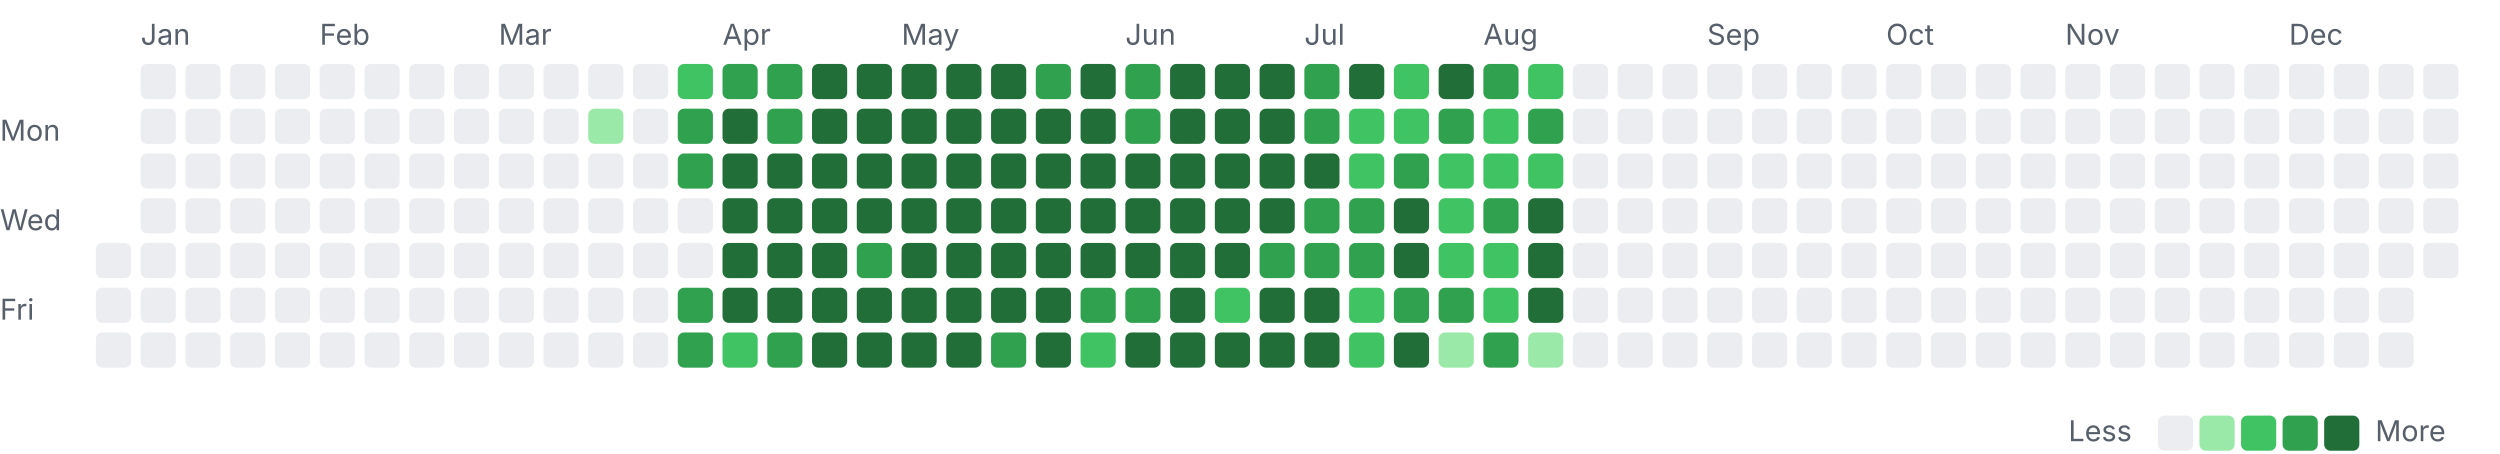
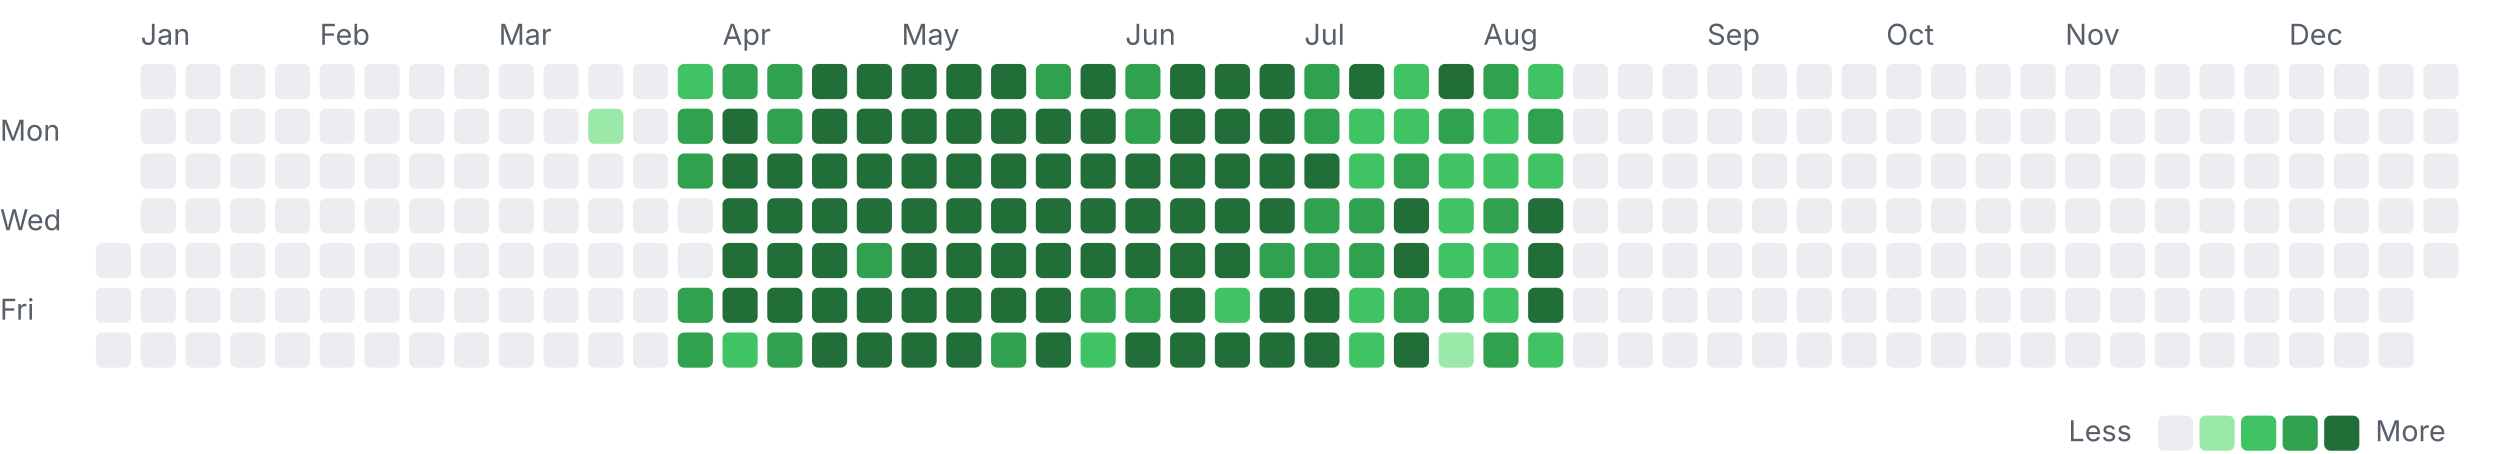
<svg xmlns="http://www.w3.org/2000/svg" width="782" height="142" viewBox="0 0 782 142">
  <style>.l0{fill:#ebedf0}.l1{fill:#9be9a8}.l2{fill:#40c463}.l3{fill:#30a14e}.l4{fill:#216e39} .lbl{fill:#57606a;font:9px -apple-system,Segoe UI,sans-serif}@media(prefers-color-scheme:dark){.l0{fill:#161b22}.l1{fill:#0e4429}.l2{fill:#006d32}.l3{fill:#26a641}.l4{fill:#39d353} .lbl{fill:#8b949e}}</style>
  <text class="lbl" x="44" y="14">Jan</text>
  <text class="lbl" x="100" y="14">Feb</text>
  <text class="lbl" x="156" y="14">Mar</text>
  <text class="lbl" x="226" y="14">Apr</text>
  <text class="lbl" x="282" y="14">May</text>
  <text class="lbl" x="352" y="14">Jun</text>
  <text class="lbl" x="408" y="14">Jul</text>
  <text class="lbl" x="464" y="14">Aug</text>
  <text class="lbl" x="534" y="14">Sep</text>
  <text class="lbl" x="590" y="14">Oct</text>
  <text class="lbl" x="646" y="14">Nov</text>
  <text class="lbl" x="716" y="14">Dec</text>
  <text class="lbl" x="0" y="44">Mon</text>
  <text class="lbl" x="0" y="72">Wed</text>
  <text class="lbl" x="0" y="100">Fri</text>
  <rect class="l0" x="30" y="76" width="11" height="11" rx="2" />
  <rect class="l0" x="30" y="90" width="11" height="11" rx="2" />
  <rect class="l0" x="30" y="104" width="11" height="11" rx="2" />
  <rect class="l0" x="44" y="20" width="11" height="11" rx="2" />
  <rect class="l0" x="44" y="34" width="11" height="11" rx="2" />
  <rect class="l0" x="44" y="48" width="11" height="11" rx="2" />
  <rect class="l0" x="44" y="62" width="11" height="11" rx="2" />
  <rect class="l0" x="44" y="76" width="11" height="11" rx="2" />
  <rect class="l0" x="44" y="90" width="11" height="11" rx="2" />
  <rect class="l0" x="44" y="104" width="11" height="11" rx="2" />
  <rect class="l0" x="58" y="20" width="11" height="11" rx="2" />
  <rect class="l0" x="58" y="34" width="11" height="11" rx="2" />
  <rect class="l0" x="58" y="48" width="11" height="11" rx="2" />
  <rect class="l0" x="58" y="62" width="11" height="11" rx="2" />
  <rect class="l0" x="58" y="76" width="11" height="11" rx="2" />
  <rect class="l0" x="58" y="90" width="11" height="11" rx="2" />
  <rect class="l0" x="58" y="104" width="11" height="11" rx="2" />
  <rect class="l0" x="72" y="20" width="11" height="11" rx="2" />
  <rect class="l0" x="72" y="34" width="11" height="11" rx="2" />
  <rect class="l0" x="72" y="48" width="11" height="11" rx="2" />
  <rect class="l0" x="72" y="62" width="11" height="11" rx="2" />
  <rect class="l0" x="72" y="76" width="11" height="11" rx="2" />
  <rect class="l0" x="72" y="90" width="11" height="11" rx="2" />
  <rect class="l0" x="72" y="104" width="11" height="11" rx="2" />
  <rect class="l0" x="86" y="20" width="11" height="11" rx="2" />
  <rect class="l0" x="86" y="34" width="11" height="11" rx="2" />
  <rect class="l0" x="86" y="48" width="11" height="11" rx="2" />
  <rect class="l0" x="86" y="62" width="11" height="11" rx="2" />
  <rect class="l0" x="86" y="76" width="11" height="11" rx="2" />
  <rect class="l0" x="86" y="90" width="11" height="11" rx="2" />
  <rect class="l0" x="86" y="104" width="11" height="11" rx="2" />
  <rect class="l0" x="100" y="20" width="11" height="11" rx="2" />
  <rect class="l0" x="100" y="34" width="11" height="11" rx="2" />
  <rect class="l0" x="100" y="48" width="11" height="11" rx="2" />
  <rect class="l0" x="100" y="62" width="11" height="11" rx="2" />
  <rect class="l0" x="100" y="76" width="11" height="11" rx="2" />
  <rect class="l0" x="100" y="90" width="11" height="11" rx="2" />
  <rect class="l0" x="100" y="104" width="11" height="11" rx="2" />
  <rect class="l0" x="114" y="20" width="11" height="11" rx="2" />
  <rect class="l0" x="114" y="34" width="11" height="11" rx="2" />
  <rect class="l0" x="114" y="48" width="11" height="11" rx="2" />
  <rect class="l0" x="114" y="62" width="11" height="11" rx="2" />
  <rect class="l0" x="114" y="76" width="11" height="11" rx="2" />
  <rect class="l0" x="114" y="90" width="11" height="11" rx="2" />
  <rect class="l0" x="114" y="104" width="11" height="11" rx="2" />
  <rect class="l0" x="128" y="20" width="11" height="11" rx="2" />
  <rect class="l0" x="128" y="34" width="11" height="11" rx="2" />
  <rect class="l0" x="128" y="48" width="11" height="11" rx="2" />
  <rect class="l0" x="128" y="62" width="11" height="11" rx="2" />
  <rect class="l0" x="128" y="76" width="11" height="11" rx="2" />
  <rect class="l0" x="128" y="90" width="11" height="11" rx="2" />
  <rect class="l0" x="128" y="104" width="11" height="11" rx="2" />
  <rect class="l0" x="142" y="20" width="11" height="11" rx="2" />
  <rect class="l0" x="142" y="34" width="11" height="11" rx="2" />
  <rect class="l0" x="142" y="48" width="11" height="11" rx="2" />
  <rect class="l0" x="142" y="62" width="11" height="11" rx="2" />
  <rect class="l0" x="142" y="76" width="11" height="11" rx="2" />
  <rect class="l0" x="142" y="90" width="11" height="11" rx="2" />
  <rect class="l0" x="142" y="104" width="11" height="11" rx="2" />
  <rect class="l0" x="156" y="20" width="11" height="11" rx="2" />
  <rect class="l0" x="156" y="34" width="11" height="11" rx="2" />
  <rect class="l0" x="156" y="48" width="11" height="11" rx="2" />
  <rect class="l0" x="156" y="62" width="11" height="11" rx="2" />
  <rect class="l0" x="156" y="76" width="11" height="11" rx="2" />
  <rect class="l0" x="156" y="90" width="11" height="11" rx="2" />
  <rect class="l0" x="156" y="104" width="11" height="11" rx="2" />
  <rect class="l0" x="170" y="20" width="11" height="11" rx="2" />
  <rect class="l0" x="170" y="34" width="11" height="11" rx="2" />
  <rect class="l0" x="170" y="48" width="11" height="11" rx="2" />
  <rect class="l0" x="170" y="62" width="11" height="11" rx="2" />
  <rect class="l0" x="170" y="76" width="11" height="11" rx="2" />
  <rect class="l0" x="170" y="90" width="11" height="11" rx="2" />
  <rect class="l0" x="170" y="104" width="11" height="11" rx="2" />
  <rect class="l0" x="184" y="20" width="11" height="11" rx="2" />
  <rect class="l1" x="184" y="34" width="11" height="11" rx="2" />
  <rect class="l0" x="184" y="48" width="11" height="11" rx="2" />
  <rect class="l0" x="184" y="62" width="11" height="11" rx="2" />
  <rect class="l0" x="184" y="76" width="11" height="11" rx="2" />
  <rect class="l0" x="184" y="90" width="11" height="11" rx="2" />
  <rect class="l0" x="184" y="104" width="11" height="11" rx="2" />
  <rect class="l0" x="198" y="20" width="11" height="11" rx="2" />
  <rect class="l0" x="198" y="34" width="11" height="11" rx="2" />
  <rect class="l0" x="198" y="48" width="11" height="11" rx="2" />
  <rect class="l0" x="198" y="62" width="11" height="11" rx="2" />
  <rect class="l0" x="198" y="76" width="11" height="11" rx="2" />
  <rect class="l0" x="198" y="90" width="11" height="11" rx="2" />
  <rect class="l0" x="198" y="104" width="11" height="11" rx="2" />
  <rect class="l2" x="212" y="20" width="11" height="11" rx="2" />
  <rect class="l3" x="212" y="34" width="11" height="11" rx="2" />
  <rect class="l3" x="212" y="48" width="11" height="11" rx="2" />
  <rect class="l0" x="212" y="62" width="11" height="11" rx="2" />
  <rect class="l0" x="212" y="76" width="11" height="11" rx="2" />
  <rect class="l3" x="212" y="90" width="11" height="11" rx="2" />
  <rect class="l3" x="212" y="104" width="11" height="11" rx="2" />
  <rect class="l3" x="226" y="20" width="11" height="11" rx="2" />
  <rect class="l4" x="226" y="34" width="11" height="11" rx="2" />
  <rect class="l4" x="226" y="48" width="11" height="11" rx="2" />
  <rect class="l4" x="226" y="62" width="11" height="11" rx="2" />
  <rect class="l4" x="226" y="76" width="11" height="11" rx="2" />
  <rect class="l4" x="226" y="90" width="11" height="11" rx="2" />
  <rect class="l2" x="226" y="104" width="11" height="11" rx="2" />
  <rect class="l3" x="240" y="20" width="11" height="11" rx="2" />
  <rect class="l3" x="240" y="34" width="11" height="11" rx="2" />
  <rect class="l4" x="240" y="48" width="11" height="11" rx="2" />
  <rect class="l4" x="240" y="62" width="11" height="11" rx="2" />
  <rect class="l4" x="240" y="76" width="11" height="11" rx="2" />
  <rect class="l4" x="240" y="90" width="11" height="11" rx="2" />
  <rect class="l3" x="240" y="104" width="11" height="11" rx="2" />
  <rect class="l4" x="254" y="20" width="11" height="11" rx="2" />
  <rect class="l4" x="254" y="34" width="11" height="11" rx="2" />
  <rect class="l4" x="254" y="48" width="11" height="11" rx="2" />
  <rect class="l4" x="254" y="62" width="11" height="11" rx="2" />
  <rect class="l4" x="254" y="76" width="11" height="11" rx="2" />
  <rect class="l4" x="254" y="90" width="11" height="11" rx="2" />
  <rect class="l4" x="254" y="104" width="11" height="11" rx="2" />
  <rect class="l4" x="268" y="20" width="11" height="11" rx="2" />
  <rect class="l4" x="268" y="34" width="11" height="11" rx="2" />
  <rect class="l4" x="268" y="48" width="11" height="11" rx="2" />
  <rect class="l4" x="268" y="62" width="11" height="11" rx="2" />
  <rect class="l3" x="268" y="76" width="11" height="11" rx="2" />
  <rect class="l4" x="268" y="90" width="11" height="11" rx="2" />
  <rect class="l4" x="268" y="104" width="11" height="11" rx="2" />
  <rect class="l4" x="282" y="20" width="11" height="11" rx="2" />
  <rect class="l4" x="282" y="34" width="11" height="11" rx="2" />
  <rect class="l4" x="282" y="48" width="11" height="11" rx="2" />
  <rect class="l4" x="282" y="62" width="11" height="11" rx="2" />
  <rect class="l4" x="282" y="76" width="11" height="11" rx="2" />
  <rect class="l4" x="282" y="90" width="11" height="11" rx="2" />
  <rect class="l4" x="282" y="104" width="11" height="11" rx="2" />
  <rect class="l4" x="296" y="20" width="11" height="11" rx="2" />
  <rect class="l4" x="296" y="34" width="11" height="11" rx="2" />
  <rect class="l4" x="296" y="48" width="11" height="11" rx="2" />
  <rect class="l4" x="296" y="62" width="11" height="11" rx="2" />
  <rect class="l4" x="296" y="76" width="11" height="11" rx="2" />
  <rect class="l4" x="296" y="90" width="11" height="11" rx="2" />
  <rect class="l4" x="296" y="104" width="11" height="11" rx="2" />
  <rect class="l4" x="310" y="20" width="11" height="11" rx="2" />
  <rect class="l4" x="310" y="34" width="11" height="11" rx="2" />
  <rect class="l4" x="310" y="48" width="11" height="11" rx="2" />
  <rect class="l4" x="310" y="62" width="11" height="11" rx="2" />
  <rect class="l4" x="310" y="76" width="11" height="11" rx="2" />
  <rect class="l4" x="310" y="90" width="11" height="11" rx="2" />
  <rect class="l3" x="310" y="104" width="11" height="11" rx="2" />
  <rect class="l3" x="324" y="20" width="11" height="11" rx="2" />
  <rect class="l4" x="324" y="34" width="11" height="11" rx="2" />
  <rect class="l4" x="324" y="48" width="11" height="11" rx="2" />
  <rect class="l4" x="324" y="62" width="11" height="11" rx="2" />
  <rect class="l4" x="324" y="76" width="11" height="11" rx="2" />
  <rect class="l4" x="324" y="90" width="11" height="11" rx="2" />
  <rect class="l4" x="324" y="104" width="11" height="11" rx="2" />
  <rect class="l4" x="338" y="20" width="11" height="11" rx="2" />
  <rect class="l4" x="338" y="34" width="11" height="11" rx="2" />
  <rect class="l4" x="338" y="48" width="11" height="11" rx="2" />
  <rect class="l4" x="338" y="62" width="11" height="11" rx="2" />
  <rect class="l4" x="338" y="76" width="11" height="11" rx="2" />
  <rect class="l3" x="338" y="90" width="11" height="11" rx="2" />
  <rect class="l2" x="338" y="104" width="11" height="11" rx="2" />
  <rect class="l3" x="352" y="20" width="11" height="11" rx="2" />
  <rect class="l3" x="352" y="34" width="11" height="11" rx="2" />
  <rect class="l4" x="352" y="48" width="11" height="11" rx="2" />
  <rect class="l4" x="352" y="62" width="11" height="11" rx="2" />
  <rect class="l4" x="352" y="76" width="11" height="11" rx="2" />
  <rect class="l3" x="352" y="90" width="11" height="11" rx="2" />
  <rect class="l4" x="352" y="104" width="11" height="11" rx="2" />
  <rect class="l4" x="366" y="20" width="11" height="11" rx="2" />
  <rect class="l4" x="366" y="34" width="11" height="11" rx="2" />
  <rect class="l4" x="366" y="48" width="11" height="11" rx="2" />
  <rect class="l4" x="366" y="62" width="11" height="11" rx="2" />
  <rect class="l4" x="366" y="76" width="11" height="11" rx="2" />
  <rect class="l4" x="366" y="90" width="11" height="11" rx="2" />
  <rect class="l4" x="366" y="104" width="11" height="11" rx="2" />
  <rect class="l4" x="380" y="20" width="11" height="11" rx="2" />
  <rect class="l4" x="380" y="34" width="11" height="11" rx="2" />
  <rect class="l4" x="380" y="48" width="11" height="11" rx="2" />
  <rect class="l4" x="380" y="62" width="11" height="11" rx="2" />
  <rect class="l4" x="380" y="76" width="11" height="11" rx="2" />
  <rect class="l2" x="380" y="90" width="11" height="11" rx="2" />
  <rect class="l4" x="380" y="104" width="11" height="11" rx="2" />
  <rect class="l4" x="394" y="20" width="11" height="11" rx="2" />
  <rect class="l4" x="394" y="34" width="11" height="11" rx="2" />
  <rect class="l4" x="394" y="48" width="11" height="11" rx="2" />
  <rect class="l4" x="394" y="62" width="11" height="11" rx="2" />
  <rect class="l3" x="394" y="76" width="11" height="11" rx="2" />
  <rect class="l4" x="394" y="90" width="11" height="11" rx="2" />
  <rect class="l4" x="394" y="104" width="11" height="11" rx="2" />
  <rect class="l3" x="408" y="20" width="11" height="11" rx="2" />
  <rect class="l3" x="408" y="34" width="11" height="11" rx="2" />
  <rect class="l4" x="408" y="48" width="11" height="11" rx="2" />
  <rect class="l3" x="408" y="62" width="11" height="11" rx="2" />
  <rect class="l3" x="408" y="76" width="11" height="11" rx="2" />
  <rect class="l4" x="408" y="90" width="11" height="11" rx="2" />
  <rect class="l4" x="408" y="104" width="11" height="11" rx="2" />
  <rect class="l4" x="422" y="20" width="11" height="11" rx="2" />
  <rect class="l2" x="422" y="34" width="11" height="11" rx="2" />
  <rect class="l2" x="422" y="48" width="11" height="11" rx="2" />
  <rect class="l3" x="422" y="62" width="11" height="11" rx="2" />
  <rect class="l3" x="422" y="76" width="11" height="11" rx="2" />
  <rect class="l2" x="422" y="90" width="11" height="11" rx="2" />
  <rect class="l2" x="422" y="104" width="11" height="11" rx="2" />
  <rect class="l2" x="436" y="20" width="11" height="11" rx="2" />
  <rect class="l2" x="436" y="34" width="11" height="11" rx="2" />
  <rect class="l3" x="436" y="48" width="11" height="11" rx="2" />
  <rect class="l4" x="436" y="62" width="11" height="11" rx="2" />
  <rect class="l4" x="436" y="76" width="11" height="11" rx="2" />
  <rect class="l3" x="436" y="90" width="11" height="11" rx="2" />
  <rect class="l4" x="436" y="104" width="11" height="11" rx="2" />
  <rect class="l4" x="450" y="20" width="11" height="11" rx="2" />
  <rect class="l3" x="450" y="34" width="11" height="11" rx="2" />
  <rect class="l2" x="450" y="48" width="11" height="11" rx="2" />
  <rect class="l2" x="450" y="62" width="11" height="11" rx="2" />
  <rect class="l2" x="450" y="76" width="11" height="11" rx="2" />
  <rect class="l3" x="450" y="90" width="11" height="11" rx="2" />
  <rect class="l1" x="450" y="104" width="11" height="11" rx="2" />
  <rect class="l3" x="464" y="20" width="11" height="11" rx="2" />
  <rect class="l2" x="464" y="34" width="11" height="11" rx="2" />
  <rect class="l2" x="464" y="48" width="11" height="11" rx="2" />
  <rect class="l3" x="464" y="62" width="11" height="11" rx="2" />
  <rect class="l2" x="464" y="76" width="11" height="11" rx="2" />
  <rect class="l2" x="464" y="90" width="11" height="11" rx="2" />
  <rect class="l3" x="464" y="104" width="11" height="11" rx="2" />
  <rect class="l2" x="478" y="20" width="11" height="11" rx="2" />
  <rect class="l3" x="478" y="34" width="11" height="11" rx="2" />
  <rect class="l2" x="478" y="48" width="11" height="11" rx="2" />
  <rect class="l4" x="478" y="62" width="11" height="11" rx="2" />
  <rect class="l4" x="478" y="76" width="11" height="11" rx="2" />
  <rect class="l4" x="478" y="90" width="11" height="11" rx="2" />
-   <rect class="l1" x="478" y="104" width="11" height="11" rx="2" />
+   <rect class="l2" x="478" y="104" width="11" height="11" rx="2" />
  <rect class="l0" x="492" y="20" width="11" height="11" rx="2" />
  <rect class="l0" x="492" y="34" width="11" height="11" rx="2" />
  <rect class="l0" x="492" y="48" width="11" height="11" rx="2" />
  <rect class="l0" x="492" y="62" width="11" height="11" rx="2" />
  <rect class="l0" x="492" y="76" width="11" height="11" rx="2" />
  <rect class="l0" x="492" y="90" width="11" height="11" rx="2" />
  <rect class="l0" x="492" y="104" width="11" height="11" rx="2" />
  <rect class="l0" x="506" y="20" width="11" height="11" rx="2" />
  <rect class="l0" x="506" y="34" width="11" height="11" rx="2" />
  <rect class="l0" x="506" y="48" width="11" height="11" rx="2" />
  <rect class="l0" x="506" y="62" width="11" height="11" rx="2" />
  <rect class="l0" x="506" y="76" width="11" height="11" rx="2" />
  <rect class="l0" x="506" y="90" width="11" height="11" rx="2" />
  <rect class="l0" x="506" y="104" width="11" height="11" rx="2" />
  <rect class="l0" x="520" y="20" width="11" height="11" rx="2" />
  <rect class="l0" x="520" y="34" width="11" height="11" rx="2" />
  <rect class="l0" x="520" y="48" width="11" height="11" rx="2" />
  <rect class="l0" x="520" y="62" width="11" height="11" rx="2" />
  <rect class="l0" x="520" y="76" width="11" height="11" rx="2" />
  <rect class="l0" x="520" y="90" width="11" height="11" rx="2" />
  <rect class="l0" x="520" y="104" width="11" height="11" rx="2" />
  <rect class="l0" x="534" y="20" width="11" height="11" rx="2" />
  <rect class="l0" x="534" y="34" width="11" height="11" rx="2" />
  <rect class="l0" x="534" y="48" width="11" height="11" rx="2" />
  <rect class="l0" x="534" y="62" width="11" height="11" rx="2" />
  <rect class="l0" x="534" y="76" width="11" height="11" rx="2" />
  <rect class="l0" x="534" y="90" width="11" height="11" rx="2" />
  <rect class="l0" x="534" y="104" width="11" height="11" rx="2" />
  <rect class="l0" x="548" y="20" width="11" height="11" rx="2" />
  <rect class="l0" x="548" y="34" width="11" height="11" rx="2" />
  <rect class="l0" x="548" y="48" width="11" height="11" rx="2" />
  <rect class="l0" x="548" y="62" width="11" height="11" rx="2" />
  <rect class="l0" x="548" y="76" width="11" height="11" rx="2" />
  <rect class="l0" x="548" y="90" width="11" height="11" rx="2" />
  <rect class="l0" x="548" y="104" width="11" height="11" rx="2" />
  <rect class="l0" x="562" y="20" width="11" height="11" rx="2" />
  <rect class="l0" x="562" y="34" width="11" height="11" rx="2" />
  <rect class="l0" x="562" y="48" width="11" height="11" rx="2" />
  <rect class="l0" x="562" y="62" width="11" height="11" rx="2" />
  <rect class="l0" x="562" y="76" width="11" height="11" rx="2" />
  <rect class="l0" x="562" y="90" width="11" height="11" rx="2" />
  <rect class="l0" x="562" y="104" width="11" height="11" rx="2" />
  <rect class="l0" x="576" y="20" width="11" height="11" rx="2" />
  <rect class="l0" x="576" y="34" width="11" height="11" rx="2" />
  <rect class="l0" x="576" y="48" width="11" height="11" rx="2" />
  <rect class="l0" x="576" y="62" width="11" height="11" rx="2" />
  <rect class="l0" x="576" y="76" width="11" height="11" rx="2" />
  <rect class="l0" x="576" y="90" width="11" height="11" rx="2" />
  <rect class="l0" x="576" y="104" width="11" height="11" rx="2" />
  <rect class="l0" x="590" y="20" width="11" height="11" rx="2" />
  <rect class="l0" x="590" y="34" width="11" height="11" rx="2" />
  <rect class="l0" x="590" y="48" width="11" height="11" rx="2" />
  <rect class="l0" x="590" y="62" width="11" height="11" rx="2" />
  <rect class="l0" x="590" y="76" width="11" height="11" rx="2" />
  <rect class="l0" x="590" y="90" width="11" height="11" rx="2" />
  <rect class="l0" x="590" y="104" width="11" height="11" rx="2" />
  <rect class="l0" x="604" y="20" width="11" height="11" rx="2" />
  <rect class="l0" x="604" y="34" width="11" height="11" rx="2" />
  <rect class="l0" x="604" y="48" width="11" height="11" rx="2" />
  <rect class="l0" x="604" y="62" width="11" height="11" rx="2" />
  <rect class="l0" x="604" y="76" width="11" height="11" rx="2" />
  <rect class="l0" x="604" y="90" width="11" height="11" rx="2" />
  <rect class="l0" x="604" y="104" width="11" height="11" rx="2" />
  <rect class="l0" x="618" y="20" width="11" height="11" rx="2" />
  <rect class="l0" x="618" y="34" width="11" height="11" rx="2" />
  <rect class="l0" x="618" y="48" width="11" height="11" rx="2" />
  <rect class="l0" x="618" y="62" width="11" height="11" rx="2" />
  <rect class="l0" x="618" y="76" width="11" height="11" rx="2" />
  <rect class="l0" x="618" y="90" width="11" height="11" rx="2" />
  <rect class="l0" x="618" y="104" width="11" height="11" rx="2" />
  <rect class="l0" x="632" y="20" width="11" height="11" rx="2" />
  <rect class="l0" x="632" y="34" width="11" height="11" rx="2" />
  <rect class="l0" x="632" y="48" width="11" height="11" rx="2" />
  <rect class="l0" x="632" y="62" width="11" height="11" rx="2" />
  <rect class="l0" x="632" y="76" width="11" height="11" rx="2" />
  <rect class="l0" x="632" y="90" width="11" height="11" rx="2" />
  <rect class="l0" x="632" y="104" width="11" height="11" rx="2" />
  <rect class="l0" x="646" y="20" width="11" height="11" rx="2" />
  <rect class="l0" x="646" y="34" width="11" height="11" rx="2" />
  <rect class="l0" x="646" y="48" width="11" height="11" rx="2" />
  <rect class="l0" x="646" y="62" width="11" height="11" rx="2" />
  <rect class="l0" x="646" y="76" width="11" height="11" rx="2" />
  <rect class="l0" x="646" y="90" width="11" height="11" rx="2" />
  <rect class="l0" x="646" y="104" width="11" height="11" rx="2" />
  <rect class="l0" x="660" y="20" width="11" height="11" rx="2" />
  <rect class="l0" x="660" y="34" width="11" height="11" rx="2" />
  <rect class="l0" x="660" y="48" width="11" height="11" rx="2" />
  <rect class="l0" x="660" y="62" width="11" height="11" rx="2" />
  <rect class="l0" x="660" y="76" width="11" height="11" rx="2" />
  <rect class="l0" x="660" y="90" width="11" height="11" rx="2" />
  <rect class="l0" x="660" y="104" width="11" height="11" rx="2" />
  <rect class="l0" x="674" y="20" width="11" height="11" rx="2" />
  <rect class="l0" x="674" y="34" width="11" height="11" rx="2" />
  <rect class="l0" x="674" y="48" width="11" height="11" rx="2" />
  <rect class="l0" x="674" y="62" width="11" height="11" rx="2" />
  <rect class="l0" x="674" y="76" width="11" height="11" rx="2" />
  <rect class="l0" x="674" y="90" width="11" height="11" rx="2" />
  <rect class="l0" x="674" y="104" width="11" height="11" rx="2" />
  <rect class="l0" x="688" y="20" width="11" height="11" rx="2" />
  <rect class="l0" x="688" y="34" width="11" height="11" rx="2" />
  <rect class="l0" x="688" y="48" width="11" height="11" rx="2" />
  <rect class="l0" x="688" y="62" width="11" height="11" rx="2" />
  <rect class="l0" x="688" y="76" width="11" height="11" rx="2" />
  <rect class="l0" x="688" y="90" width="11" height="11" rx="2" />
  <rect class="l0" x="688" y="104" width="11" height="11" rx="2" />
  <rect class="l0" x="702" y="20" width="11" height="11" rx="2" />
  <rect class="l0" x="702" y="34" width="11" height="11" rx="2" />
  <rect class="l0" x="702" y="48" width="11" height="11" rx="2" />
  <rect class="l0" x="702" y="62" width="11" height="11" rx="2" />
  <rect class="l0" x="702" y="76" width="11" height="11" rx="2" />
  <rect class="l0" x="702" y="90" width="11" height="11" rx="2" />
  <rect class="l0" x="702" y="104" width="11" height="11" rx="2" />
  <rect class="l0" x="716" y="20" width="11" height="11" rx="2" />
  <rect class="l0" x="716" y="34" width="11" height="11" rx="2" />
  <rect class="l0" x="716" y="48" width="11" height="11" rx="2" />
  <rect class="l0" x="716" y="62" width="11" height="11" rx="2" />
  <rect class="l0" x="716" y="76" width="11" height="11" rx="2" />
  <rect class="l0" x="716" y="90" width="11" height="11" rx="2" />
  <rect class="l0" x="716" y="104" width="11" height="11" rx="2" />
  <rect class="l0" x="730" y="20" width="11" height="11" rx="2" />
  <rect class="l0" x="730" y="34" width="11" height="11" rx="2" />
  <rect class="l0" x="730" y="48" width="11" height="11" rx="2" />
  <rect class="l0" x="730" y="62" width="11" height="11" rx="2" />
  <rect class="l0" x="730" y="76" width="11" height="11" rx="2" />
  <rect class="l0" x="730" y="90" width="11" height="11" rx="2" />
  <rect class="l0" x="730" y="104" width="11" height="11" rx="2" />
  <rect class="l0" x="744" y="20" width="11" height="11" rx="2" />
  <rect class="l0" x="744" y="34" width="11" height="11" rx="2" />
  <rect class="l0" x="744" y="48" width="11" height="11" rx="2" />
  <rect class="l0" x="744" y="62" width="11" height="11" rx="2" />
  <rect class="l0" x="744" y="76" width="11" height="11" rx="2" />
  <rect class="l0" x="744" y="90" width="11" height="11" rx="2" />
  <rect class="l0" x="744" y="104" width="11" height="11" rx="2" />
  <rect class="l0" x="758" y="20" width="11" height="11" rx="2" />
  <rect class="l0" x="758" y="34" width="11" height="11" rx="2" />
  <rect class="l0" x="758" y="48" width="11" height="11" rx="2" />
  <rect class="l0" x="758" y="62" width="11" height="11" rx="2" />
  <rect class="l0" x="758" y="76" width="11" height="11" rx="2" />
  <text class="lbl" x="647" y="138">Less</text>
  <rect class="l0" x="675" y="130" width="11" height="11" rx="2" />
  <rect class="l1" x="688" y="130" width="11" height="11" rx="2" />
  <rect class="l2" x="701" y="130" width="11" height="11" rx="2" />
  <rect class="l3" x="714" y="130" width="11" height="11" rx="2" />
  <rect class="l4" x="727" y="130" width="11" height="11" rx="2" />
  <text class="lbl" x="743" y="138">More</text>
</svg>
